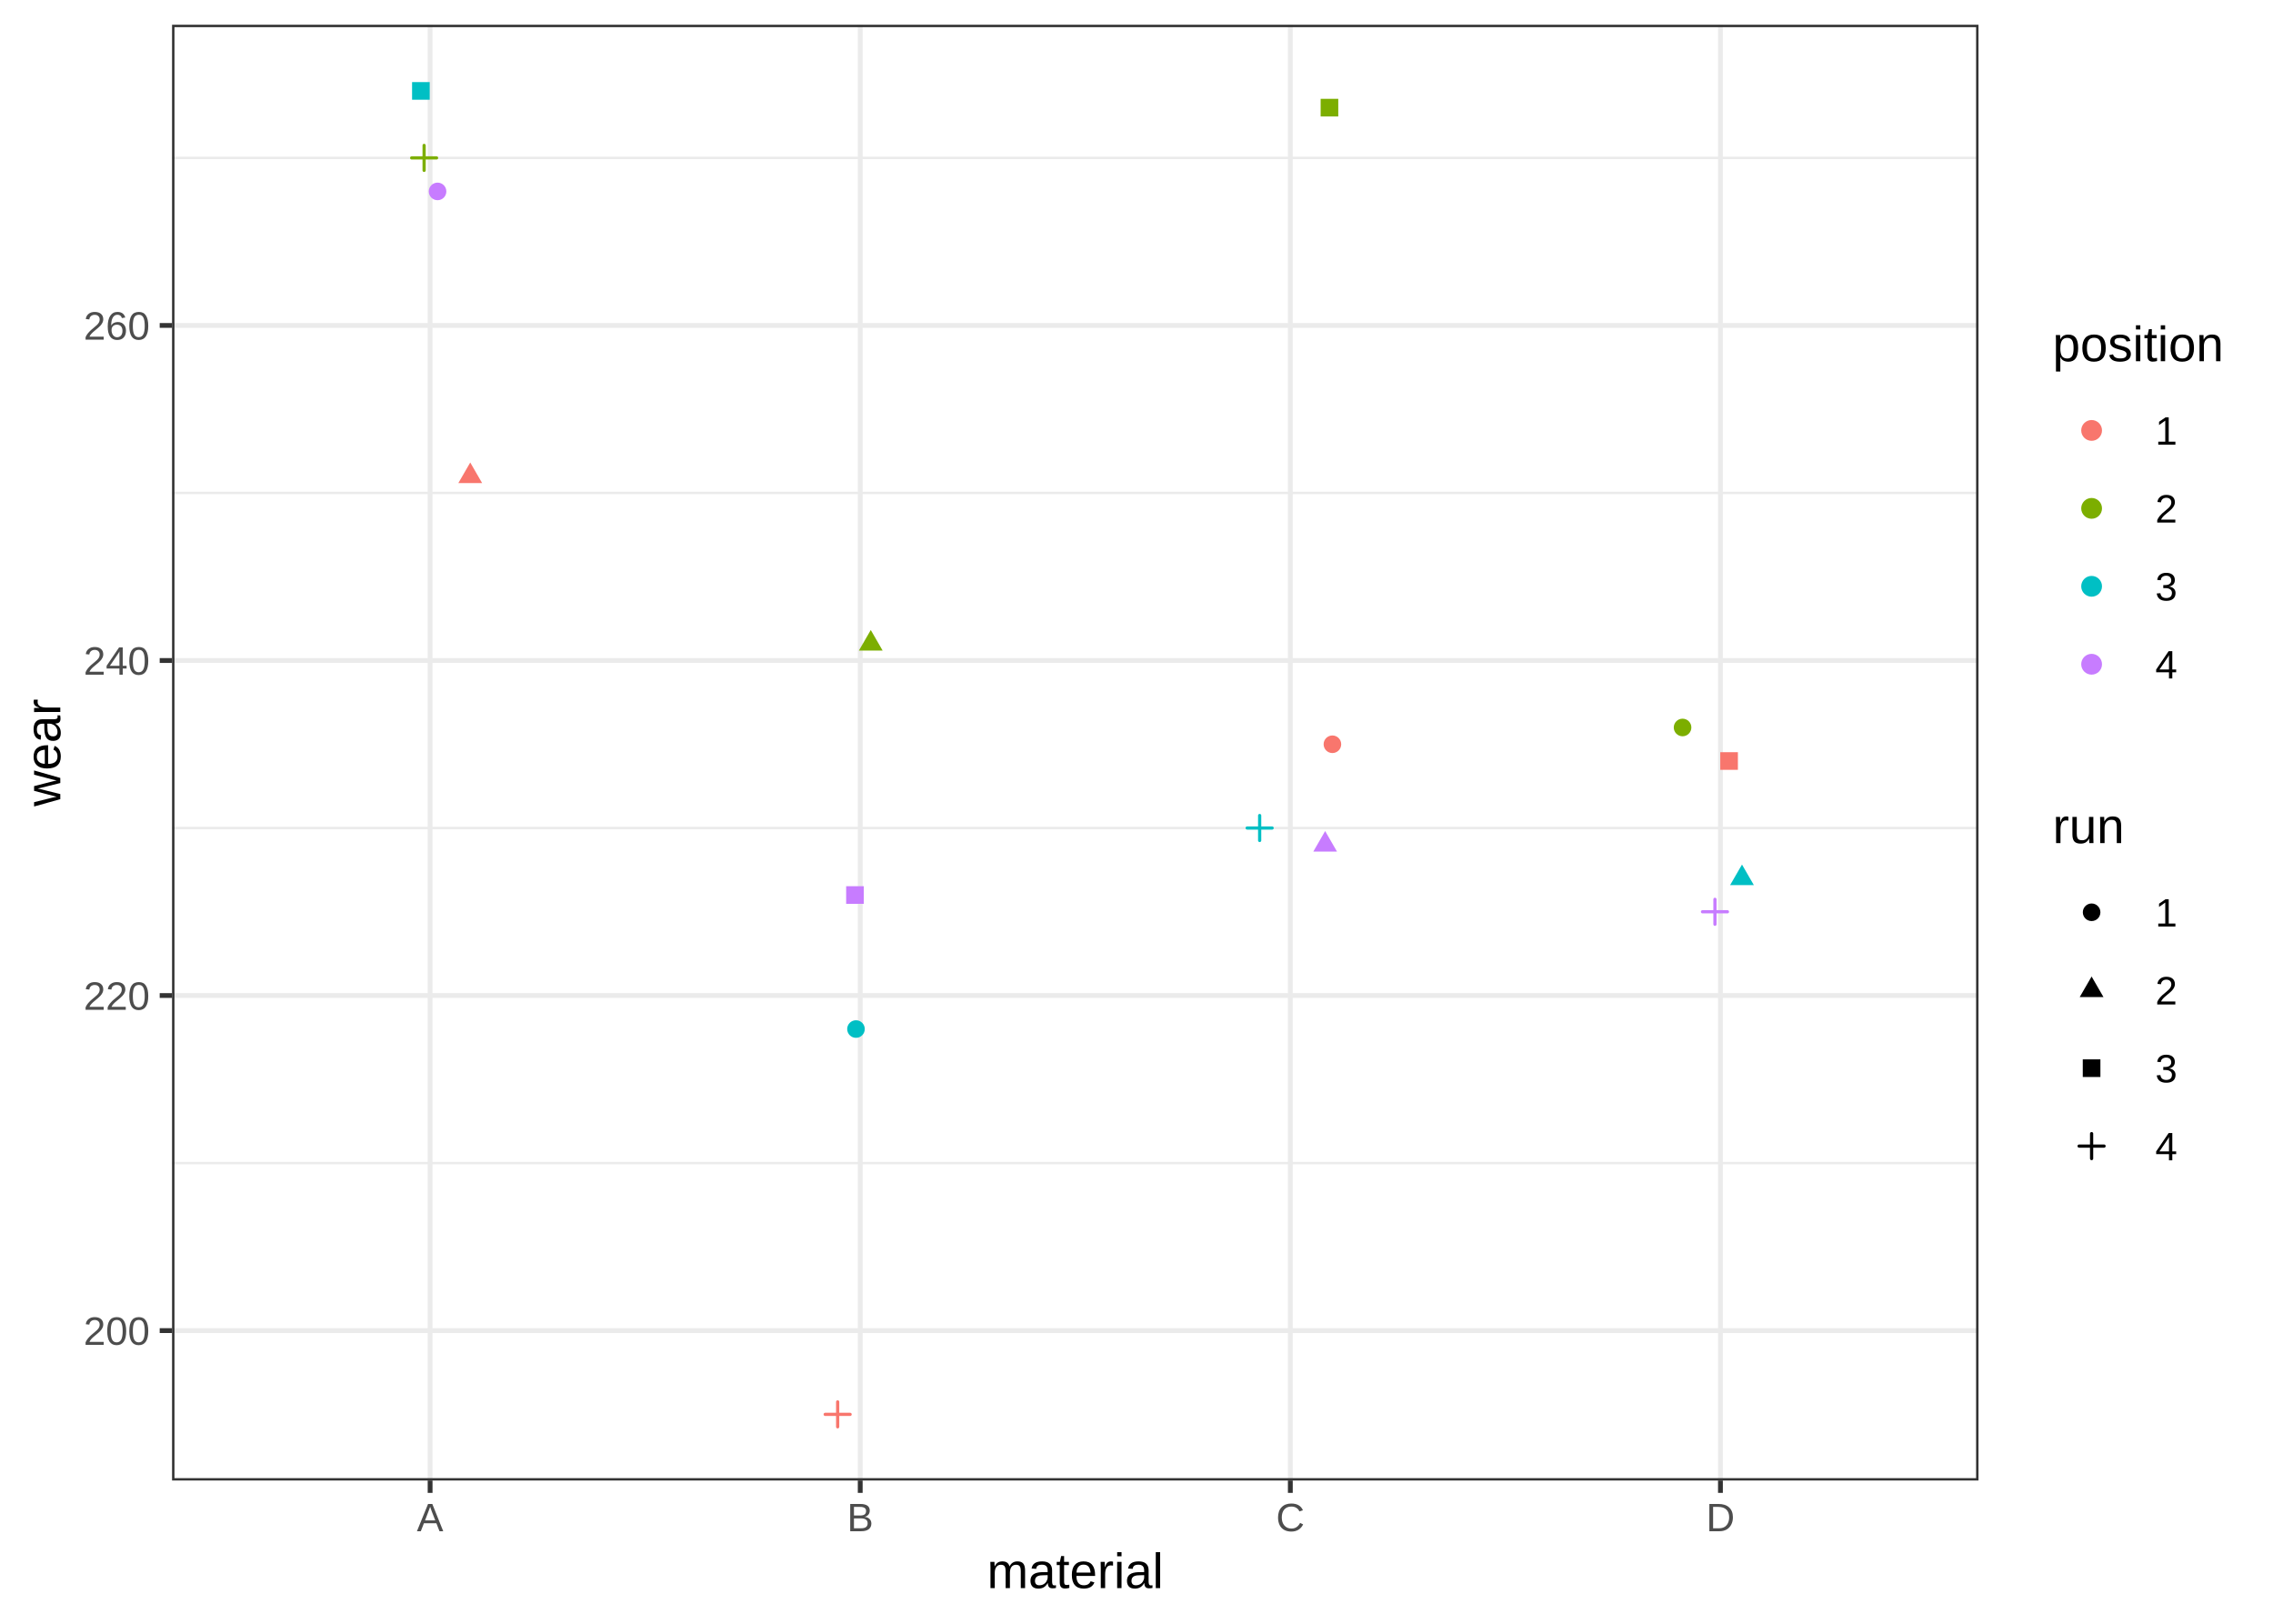
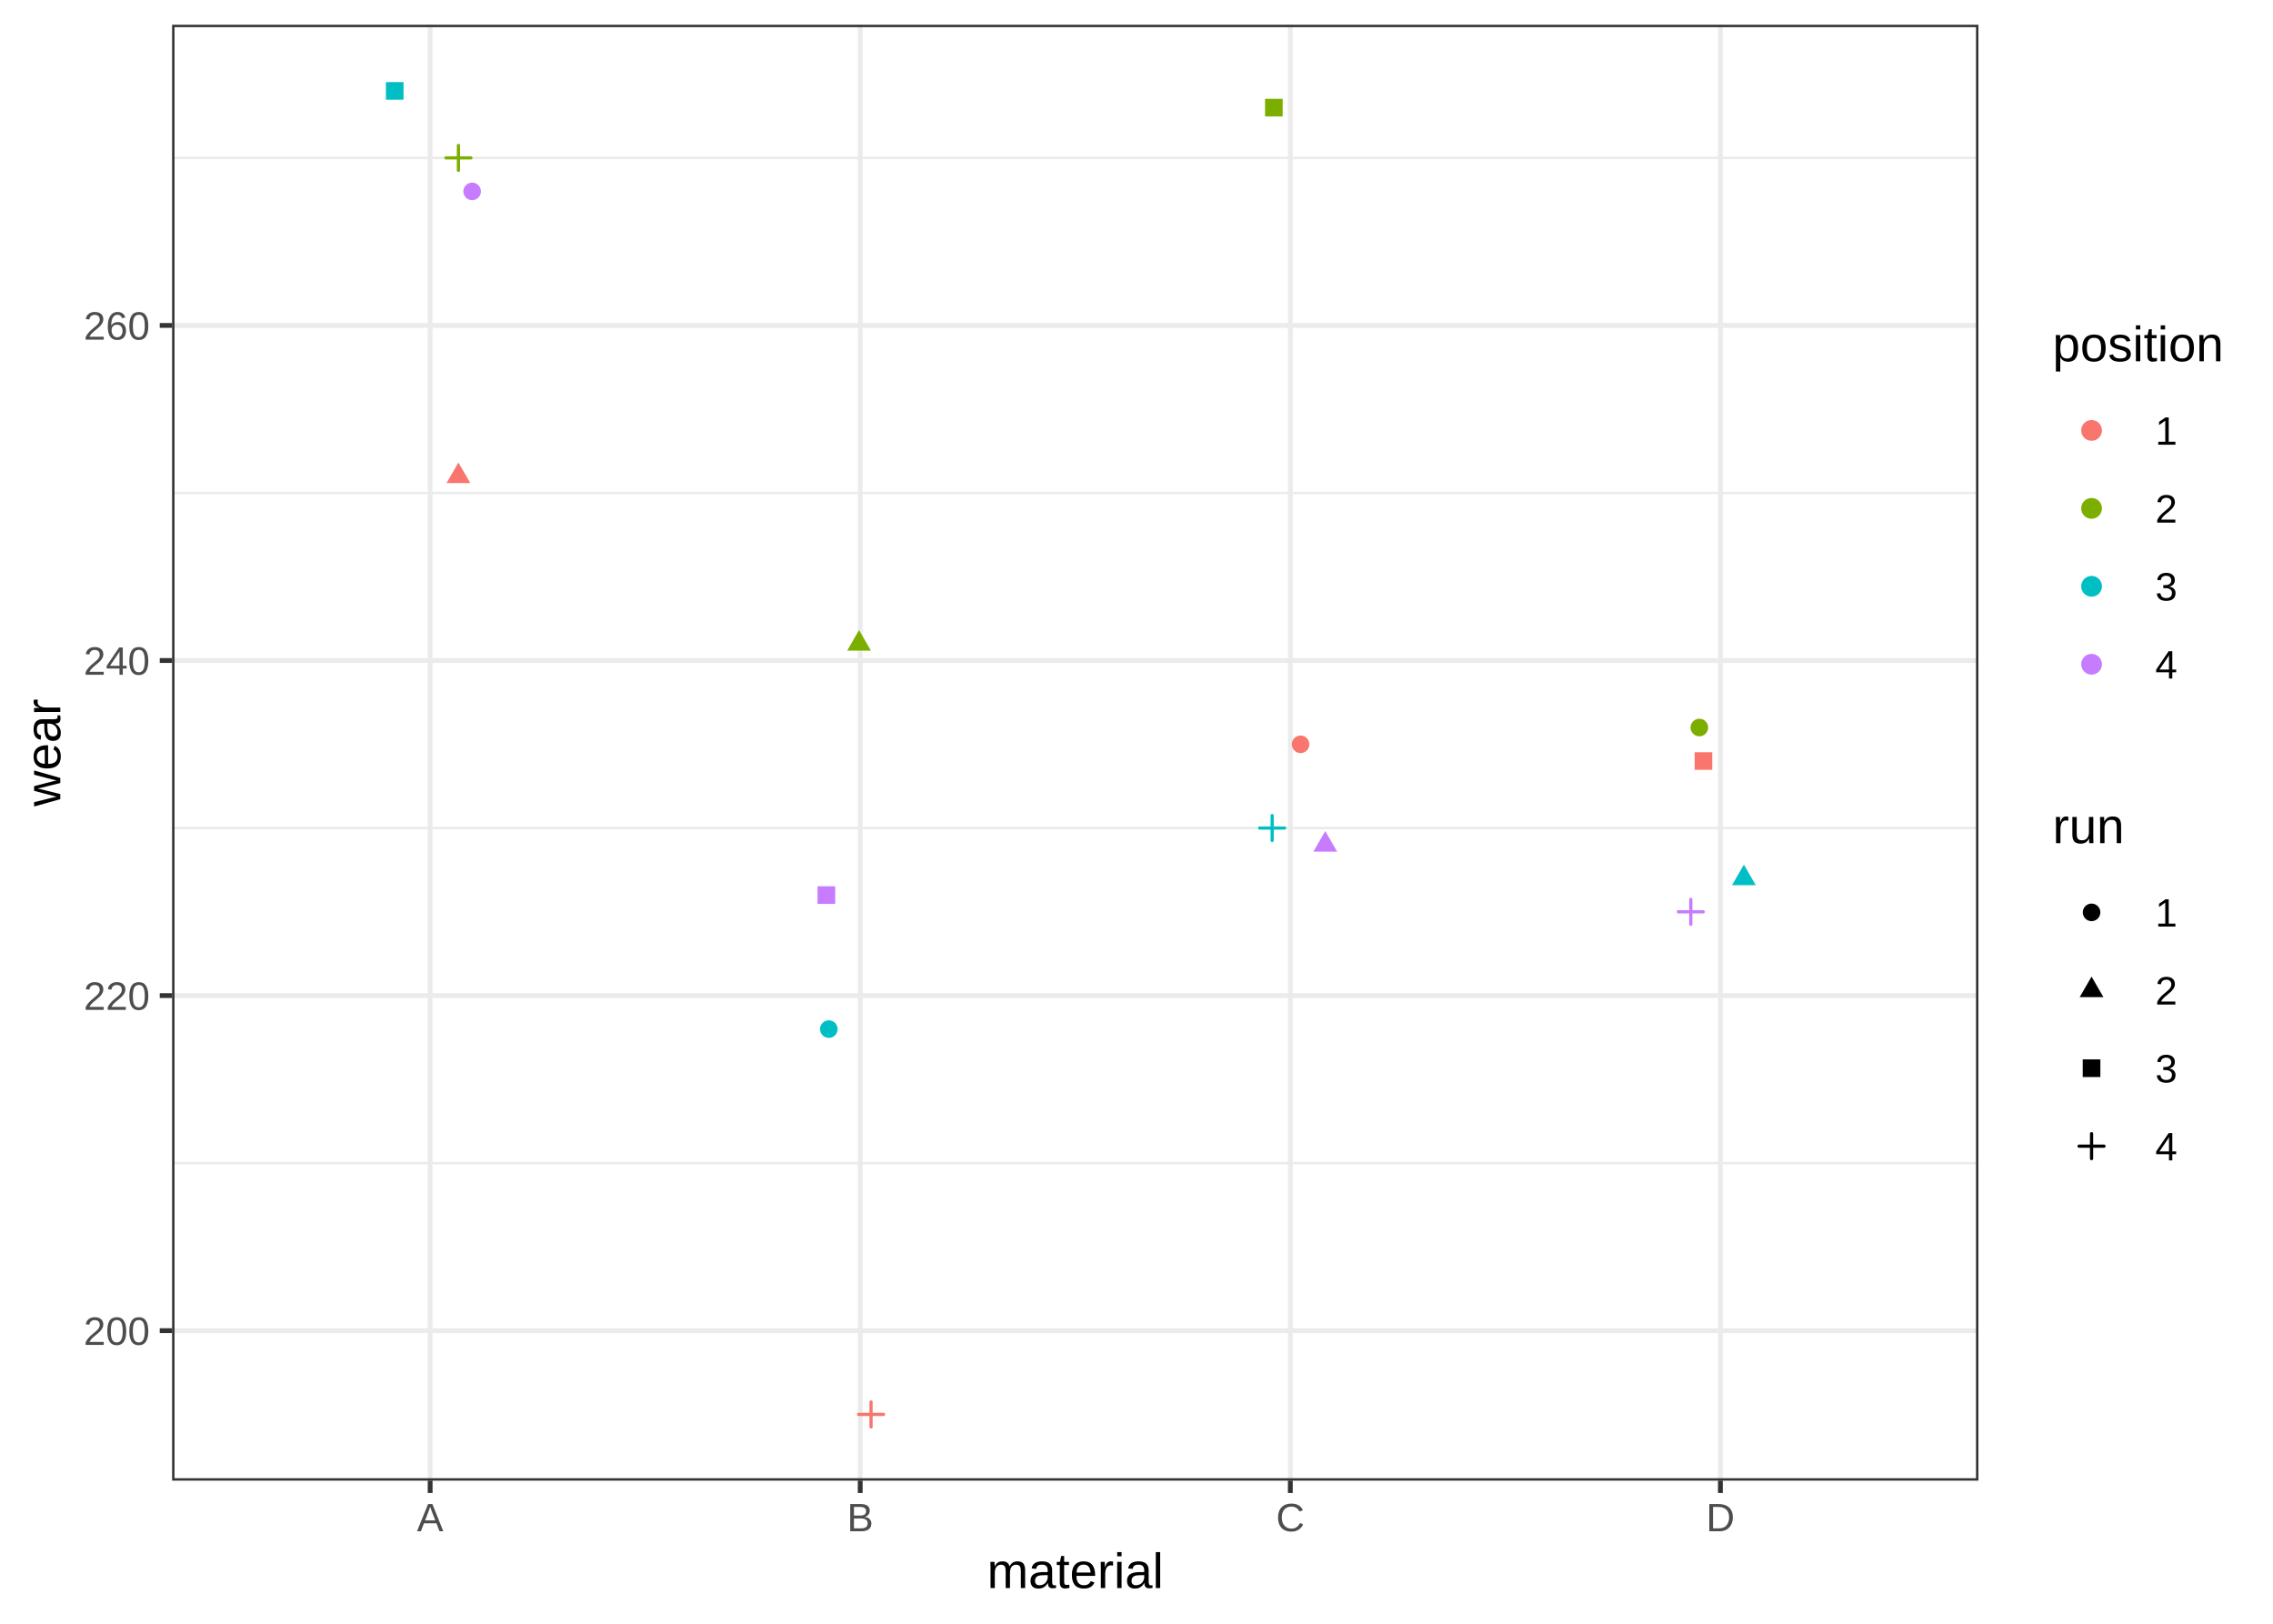
<svg xmlns="http://www.w3.org/2000/svg" class="svglite" width="504.00pt" height="360.00pt" viewBox="0 0 504.00 360.00">
  <defs>
    <style type="text/css">
    .svglite line, .svglite polyline, .svglite polygon, .svglite path, .svglite rect, .svglite circle {
      fill: none;
      stroke: #000000;
      stroke-linecap: round;
      stroke-linejoin: round;
      stroke-miterlimit: 10.00;
    }
    .svglite text {
      white-space: pre;
    }
  </style>
  </defs>
  <rect width="100%" height="100%" style="stroke: none; fill: #FFFFFF;" />
  <defs>
    <clipPath id="cpMC4wMHw1MDQuMDB8MC4wMHwzNjAuMDA=">
      <rect x="0.00" y="0.00" width="504.00" height="360.00" />
    </clipPath>
  </defs>
  <g clip-path="url(#cpMC4wMHw1MDQuMDB8MC4wMHwzNjAuMDA=)">
-     <rect x="0.00" y="0.00" width="504.00" height="360.00" style="stroke-width: 1.07; stroke: #FFFFFF; fill: #FFFFFF;" />
+     <rect x="0" y="0.00" width="504.00" height="360.00" style="stroke-width: 1.07; stroke: #FFFFFF; fill: #FFFFFF;" />
  </g>
  <defs>
-     <clipPath id="cpMzguMTV8NDM4LjcwfDUuNDh8MzI4LjI1">
-       <rect x="38.15" y="5.48" width="400.55" height="322.77" />
+     <clipPath id="cpMzguMTZ8NDM4LjY5fDUuNDh8MzI4LjI3">
+       <rect x="38.16" y="5.48" width="400.52" height="322.79" />
    </clipPath>
  </defs>
-   <g clip-path="url(#cpMzguMTV8NDM4LjcwfDUuNDh8MzI4LjI1)">
-     <rect x="38.15" y="5.48" width="400.55" height="322.77" style="stroke-width: 1.07; stroke: none; fill: #FFFFFF;" />
-     <polyline points="38.15,257.87 438.70,257.87 " style="stroke-width: 0.53; stroke: #EBEBEB; stroke-linecap: butt;" />
-     <polyline points="38.15,183.58 438.70,183.58 " style="stroke-width: 0.53; stroke: #EBEBEB; stroke-linecap: butt;" />
-     <polyline points="38.15,109.29 438.70,109.29 " style="stroke-width: 0.53; stroke: #EBEBEB; stroke-linecap: butt;" />
-     <polyline points="38.15,35.01 438.70,35.01 " style="stroke-width: 0.53; stroke: #EBEBEB; stroke-linecap: butt;" />
-     <polyline points="38.15,295.01 438.70,295.01 " style="stroke-width: 1.07; stroke: #EBEBEB; stroke-linecap: butt;" />
-     <polyline points="38.15,220.72 438.70,220.72 " style="stroke-width: 1.07; stroke: #EBEBEB; stroke-linecap: butt;" />
-     <polyline points="38.15,146.44 438.70,146.44 " style="stroke-width: 1.07; stroke: #EBEBEB; stroke-linecap: butt;" />
-     <polyline points="38.15,72.15 438.70,72.15 " style="stroke-width: 1.07; stroke: #EBEBEB; stroke-linecap: butt;" />
-     <polyline points="95.37,328.25 95.37,5.48 " style="stroke-width: 1.07; stroke: #EBEBEB; stroke-linecap: butt;" />
-     <polyline points="190.74,328.25 190.74,5.48 " style="stroke-width: 1.07; stroke: #EBEBEB; stroke-linecap: butt;" />
-     <polyline points="286.11,328.25 286.11,5.48 " style="stroke-width: 1.07; stroke: #EBEBEB; stroke-linecap: butt;" />
-     <polyline points="381.48,328.25 381.48,5.48 " style="stroke-width: 1.07; stroke: #EBEBEB; stroke-linecap: butt;" />
-     <circle cx="295.44" cy="165.01" r="1.95" style="stroke-width: 0.71; stroke: none; fill: #F8766D;" />
-     <circle cx="373.08" cy="161.29" r="1.95" style="stroke-width: 0.71; stroke: none; fill: #7CAE00;" />
-     <circle cx="189.80" cy="228.15" r="1.95" style="stroke-width: 0.71; stroke: none; fill: #00BFC4;" />
-     <circle cx="97.02" cy="42.44" r="1.95" style="stroke-width: 0.71; stroke: none; fill: #C77CFF;" />
-     <polygon points="104.27,102.54 106.90,107.10 101.63,107.10 " style="stroke-width: 0.71; stroke: none; fill: #F8766D;" />
-     <polygon points="193.08,139.68 195.71,144.24 190.44,144.24 " style="stroke-width: 0.71; stroke: none; fill: #7CAE00;" />
-     <polygon points="386.26,191.68 388.89,196.24 383.62,196.24 " style="stroke-width: 0.71; stroke: none; fill: #00BFC4;" />
-     <polygon points="293.83,184.25 296.46,188.81 291.20,188.81 " style="stroke-width: 0.71; stroke: none; fill: #C77CFF;" />
-     <polygon points="381.44,170.68 385.35,170.68 385.35,166.77 381.44,166.77 " style="stroke-width: 0.71; stroke: none; fill: #F8766D;" />
-     <polygon points="292.83,25.82 296.74,25.82 296.74,21.91 292.83,21.91 " style="stroke-width: 0.71; stroke: none; fill: #7CAE00;" />
-     <polygon points="91.37,22.11 95.28,22.11 95.28,18.20 91.37,18.20 " style="stroke-width: 0.71; stroke: none; fill: #00BFC4;" />
-     <polygon points="187.62,200.39 191.53,200.39 191.53,196.48 187.62,196.48 " style="stroke-width: 0.71; stroke: none; fill: #C77CFF;" />
-     <line x1="182.97" y1="313.58" x2="188.50" y2="313.58" style="stroke-width: 0.71; stroke: #F8766D;" />
-     <line x1="185.74" y1="316.34" x2="185.74" y2="310.81" style="stroke-width: 0.71; stroke: #F8766D;" />
-     <line x1="91.28" y1="35.01" x2="96.80" y2="35.01" style="stroke-width: 0.71; stroke: #7CAE00;" />
-     <line x1="94.04" y1="37.77" x2="94.04" y2="32.24" style="stroke-width: 0.71; stroke: #7CAE00;" />
-     <line x1="276.54" y1="183.58" x2="282.07" y2="183.58" style="stroke-width: 0.71; stroke: #00BFC4;" />
-     <line x1="279.31" y1="186.34" x2="279.31" y2="180.81" style="stroke-width: 0.71; stroke: #00BFC4;" />
-     <line x1="377.50" y1="202.15" x2="383.03" y2="202.15" style="stroke-width: 0.71; stroke: #C77CFF;" />
-     <line x1="380.26" y1="204.92" x2="380.26" y2="199.39" style="stroke-width: 0.71; stroke: #C77CFF;" />
-     <rect x="38.15" y="5.48" width="400.55" height="322.77" style="stroke-width: 1.07; stroke: #333333;" />
+   <g clip-path="url(#cpMzguMTZ8NDM4LjY5fDUuNDh8MzI4LjI3)">
+     <rect x="38.16" y="5.48" width="400.52" height="322.79" style="stroke-width: 1.07; stroke: none; fill: #FFFFFF;" />
+     <polyline points="38.16,257.88 438.69,257.88 " style="stroke-width: 0.53; stroke: #EBEBEB; stroke-linecap: butt;" />
+     <polyline points="38.16,183.59 438.69,183.59 " style="stroke-width: 0.53; stroke: #EBEBEB; stroke-linecap: butt;" />
+     <polyline points="38.16,109.30 438.69,109.30 " style="stroke-width: 0.53; stroke: #EBEBEB; stroke-linecap: butt;" />
+     <polyline points="38.16,35.01 438.69,35.01 " style="stroke-width: 0.53; stroke: #EBEBEB; stroke-linecap: butt;" />
+     <polyline points="38.16,295.02 438.69,295.02 " style="stroke-width: 1.07; stroke: #EBEBEB; stroke-linecap: butt;" />
+     <polyline points="38.16,220.73 438.69,220.73 " style="stroke-width: 1.07; stroke: #EBEBEB; stroke-linecap: butt;" />
+     <polyline points="38.16,146.44 438.69,146.44 " style="stroke-width: 1.07; stroke: #EBEBEB; stroke-linecap: butt;" />
+     <polyline points="38.16,72.15 438.69,72.15 " style="stroke-width: 1.07; stroke: #EBEBEB; stroke-linecap: butt;" />
+     <polyline points="95.38,328.27 95.38,5.48 " style="stroke-width: 1.07; stroke: #EBEBEB; stroke-linecap: butt;" />
+     <polyline points="190.74,328.27 190.74,5.48 " style="stroke-width: 1.07; stroke: #EBEBEB; stroke-linecap: butt;" />
+     <polyline points="286.11,328.27 286.11,5.48 " style="stroke-width: 1.07; stroke: #EBEBEB; stroke-linecap: butt;" />
+     <polyline points="381.47,328.27 381.47,5.48 " style="stroke-width: 1.07; stroke: #EBEBEB; stroke-linecap: butt;" />
+     <circle cx="288.38" cy="165.02" r="1.95" style="stroke-width: 0.71; stroke: none; fill: #F8766D;" />
+     <circle cx="376.80" cy="161.30" r="1.95" style="stroke-width: 0.71; stroke: none; fill: #7CAE00;" />
+     <circle cx="183.78" cy="228.16" r="1.95" style="stroke-width: 0.71; stroke: none; fill: #00BFC4;" />
+     <circle cx="104.69" cy="42.44" r="1.95" style="stroke-width: 0.71; stroke: none; fill: #C77CFF;" />
+     <polygon points="101.64,102.54 104.28,107.10 99.01,107.10 " style="stroke-width: 0.71; stroke: none; fill: #F8766D;" />
+     <polygon points="190.48,139.69 193.11,144.25 187.85,144.25 " style="stroke-width: 0.71; stroke: none; fill: #7CAE00;" />
+     <polygon points="386.68,191.69 389.31,196.25 384.05,196.25 " style="stroke-width: 0.71; stroke: none; fill: #00BFC4;" />
+     <polygon points="293.86,184.26 296.49,188.82 291.22,188.82 " style="stroke-width: 0.71; stroke: none; fill: #C77CFF;" />
+     <polygon points="375.76,170.68 379.67,170.68 379.67,166.78 375.76,166.78 " style="stroke-width: 0.71; stroke: none; fill: #F8766D;" />
+     <polygon points="280.50,25.82 284.41,25.82 284.41,21.91 280.50,21.91 " style="stroke-width: 0.71; stroke: none; fill: #7CAE00;" />
+     <polygon points="85.57,22.11 89.48,22.11 89.48,18.20 85.57,18.20 " style="stroke-width: 0.71; stroke: none; fill: #00BFC4;" />
+     <polygon points="181.28,200.40 185.19,200.40 185.19,196.49 181.28,196.49 " style="stroke-width: 0.71; stroke: none; fill: #C77CFF;" />
+     <line x1="190.38" y1="313.59" x2="195.91" y2="313.59" style="stroke-width: 0.71; stroke: #F8766D;" />
+     <line x1="193.14" y1="316.36" x2="193.14" y2="310.83" style="stroke-width: 0.71; stroke: #F8766D;" />
+     <line x1="98.89" y1="35.01" x2="104.42" y2="35.01" style="stroke-width: 0.71; stroke: #7CAE00;" />
+     <line x1="101.65" y1="37.77" x2="101.65" y2="32.24" style="stroke-width: 0.71; stroke: #7CAE00;" />
+     <line x1="279.31" y1="183.59" x2="284.84" y2="183.59" style="stroke-width: 0.71; stroke: #00BFC4;" />
+     <line x1="282.08" y1="186.35" x2="282.08" y2="180.82" style="stroke-width: 0.71; stroke: #00BFC4;" />
+     <line x1="372.15" y1="202.16" x2="377.68" y2="202.16" style="stroke-width: 0.71; stroke: #C77CFF;" />
+     <line x1="374.91" y1="204.92" x2="374.91" y2="199.40" style="stroke-width: 0.71; stroke: #C77CFF;" />
+     <rect x="38.16" y="5.48" width="400.52" height="322.79" style="stroke-width: 1.07; stroke: #333333;" />
  </g>
  <g clip-path="url(#cpMC4wMHw1MDQuMDB8MC4wMHwzNjAuMDA=)">
-     <text x="33.22" y="298.16" text-anchor="end" style="font-size: 8.80px;fill: #4D4D4D; font-family: &quot;Arial&quot;;" textLength="14.69px" lengthAdjust="spacingAndGlyphs">200</text>
-     <text x="33.22" y="223.88" text-anchor="end" style="font-size: 8.80px;fill: #4D4D4D; font-family: &quot;Arial&quot;;" textLength="14.69px" lengthAdjust="spacingAndGlyphs">220</text>
-     <text x="33.22" y="149.59" text-anchor="end" style="font-size: 8.80px;fill: #4D4D4D; font-family: &quot;Arial&quot;;" textLength="14.69px" lengthAdjust="spacingAndGlyphs">240</text>
-     <text x="33.22" y="75.30" text-anchor="end" style="font-size: 8.80px;fill: #4D4D4D; font-family: &quot;Arial&quot;;" textLength="14.69px" lengthAdjust="spacingAndGlyphs">260</text>
-     <polyline points="35.41,295.01 38.15,295.01 " style="stroke-width: 1.07; stroke: #333333; stroke-linecap: butt;" />
-     <polyline points="35.41,220.72 38.15,220.72 " style="stroke-width: 1.07; stroke: #333333; stroke-linecap: butt;" />
-     <polyline points="35.41,146.44 38.15,146.44 " style="stroke-width: 1.07; stroke: #333333; stroke-linecap: butt;" />
-     <polyline points="35.41,72.15 38.15,72.15 " style="stroke-width: 1.07; stroke: #333333; stroke-linecap: butt;" />
-     <polyline points="95.37,330.99 95.37,328.25 " style="stroke-width: 1.07; stroke: #333333; stroke-linecap: butt;" />
-     <polyline points="190.74,330.99 190.74,328.25 " style="stroke-width: 1.07; stroke: #333333; stroke-linecap: butt;" />
-     <polyline points="286.11,330.99 286.11,328.25 " style="stroke-width: 1.07; stroke: #333333; stroke-linecap: butt;" />
-     <polyline points="381.48,330.99 381.48,328.25 " style="stroke-width: 1.07; stroke: #333333; stroke-linecap: butt;" />
-     <text x="95.37" y="339.49" text-anchor="middle" style="font-size: 8.80px;fill: #4D4D4D; font-family: &quot;Arial&quot;;" textLength="5.87px" lengthAdjust="spacingAndGlyphs">A</text>
-     <text x="190.74" y="339.49" text-anchor="middle" style="font-size: 8.80px;fill: #4D4D4D; font-family: &quot;Arial&quot;;" textLength="5.87px" lengthAdjust="spacingAndGlyphs">B</text>
-     <text x="286.11" y="339.49" text-anchor="middle" style="font-size: 8.80px;fill: #4D4D4D; font-family: &quot;Arial&quot;;" textLength="6.35px" lengthAdjust="spacingAndGlyphs">C</text>
-     <text x="381.48" y="339.49" text-anchor="middle" style="font-size: 8.80px;fill: #4D4D4D; font-family: &quot;Arial&quot;;" textLength="6.35px" lengthAdjust="spacingAndGlyphs">D</text>
-     <text x="238.42" y="352.10" text-anchor="middle" style="font-size: 11.00px; font-family: &quot;Arial&quot;;" textLength="39.12px" lengthAdjust="spacingAndGlyphs">material</text>
+     <text x="33.23" y="298.18" text-anchor="end" style="font-size: 8.80px;fill: #4D4D4D; font-family: &quot;Arial&quot;;" textLength="14.69px" lengthAdjust="spacingAndGlyphs">200</text>
+     <text x="33.23" y="223.89" text-anchor="end" style="font-size: 8.80px;fill: #4D4D4D; font-family: &quot;Arial&quot;;" textLength="14.69px" lengthAdjust="spacingAndGlyphs">220</text>
+     <text x="33.23" y="149.60" text-anchor="end" style="font-size: 8.80px;fill: #4D4D4D; font-family: &quot;Arial&quot;;" textLength="14.69px" lengthAdjust="spacingAndGlyphs">240</text>
+     <text x="33.23" y="75.31" text-anchor="end" style="font-size: 8.80px;fill: #4D4D4D; font-family: &quot;Arial&quot;;" textLength="14.69px" lengthAdjust="spacingAndGlyphs">260</text>
+     <polyline points="35.42,295.02 38.16,295.02 " style="stroke-width: 1.07; stroke: #333333; stroke-linecap: butt;" />
+     <polyline points="35.42,220.73 38.16,220.73 " style="stroke-width: 1.07; stroke: #333333; stroke-linecap: butt;" />
+     <polyline points="35.42,146.44 38.16,146.44 " style="stroke-width: 1.07; stroke: #333333; stroke-linecap: butt;" />
+     <polyline points="35.42,72.15 38.16,72.15 " style="stroke-width: 1.07; stroke: #333333; stroke-linecap: butt;" />
+     <polyline points="95.38,331.01 95.38,328.27 " style="stroke-width: 1.07; stroke: #333333; stroke-linecap: butt;" />
+     <polyline points="190.74,331.01 190.74,328.27 " style="stroke-width: 1.07; stroke: #333333; stroke-linecap: butt;" />
+     <polyline points="286.11,331.01 286.11,328.27 " style="stroke-width: 1.07; stroke: #333333; stroke-linecap: butt;" />
+     <polyline points="381.47,331.01 381.47,328.27 " style="stroke-width: 1.07; stroke: #333333; stroke-linecap: butt;" />
+     <text x="95.38" y="339.50" text-anchor="middle" style="font-size: 8.80px;fill: #4D4D4D; font-family: &quot;Arial&quot;;" textLength="5.87px" lengthAdjust="spacingAndGlyphs">A</text>
+     <text x="190.74" y="339.50" text-anchor="middle" style="font-size: 8.80px;fill: #4D4D4D; font-family: &quot;Arial&quot;;" textLength="5.87px" lengthAdjust="spacingAndGlyphs">B</text>
+     <text x="286.11" y="339.50" text-anchor="middle" style="font-size: 8.80px;fill: #4D4D4D; font-family: &quot;Arial&quot;;" textLength="6.35px" lengthAdjust="spacingAndGlyphs">C</text>
+     <text x="381.47" y="339.50" text-anchor="middle" style="font-size: 8.80px;fill: #4D4D4D; font-family: &quot;Arial&quot;;" textLength="6.35px" lengthAdjust="spacingAndGlyphs">D</text>
+     <text x="238.43" y="352.09" text-anchor="middle" style="font-size: 11.00px; font-family: &quot;Arial&quot;;" textLength="39.12px" lengthAdjust="spacingAndGlyphs">material</text>
    <text transform="translate(13.37,166.87) rotate(-90)" text-anchor="middle" style="font-size: 11.00px; font-family: &quot;Arial&quot;;" textLength="23.85px" lengthAdjust="spacingAndGlyphs">wear</text>
-     <rect x="449.66" y="65.51" width="48.86" height="95.88" style="stroke-width: 1.07; stroke: none; fill: #FFFFFF;" />
-     <text x="455.14" y="80.09" style="font-size: 11.00px; font-family: &quot;Arial&quot;;" textLength="37.92px" lengthAdjust="spacingAndGlyphs">position</text>
-     <rect x="455.14" y="86.79" width="17.28" height="17.28" style="stroke-width: 1.07; stroke: none; fill: #FFFFFF;" />
-     <circle cx="463.78" cy="95.43" r="1.95" style="stroke-width: 0.71; stroke: #F8766D; fill: #F8766D;" />
-     <rect x="455.14" y="104.07" width="17.28" height="17.28" style="stroke-width: 1.07; stroke: none; fill: #FFFFFF;" />
-     <circle cx="463.78" cy="112.71" r="1.95" style="stroke-width: 0.71; stroke: #7CAE00; fill: #7CAE00;" />
-     <rect x="455.14" y="121.35" width="17.28" height="17.28" style="stroke-width: 1.07; stroke: none; fill: #FFFFFF;" />
-     <circle cx="463.78" cy="129.99" r="1.95" style="stroke-width: 0.71; stroke: #00BFC4; fill: #00BFC4;" />
-     <rect x="455.14" y="138.63" width="17.28" height="17.28" style="stroke-width: 1.07; stroke: none; fill: #FFFFFF;" />
-     <circle cx="463.78" cy="147.27" r="1.95" style="stroke-width: 0.71; stroke: #C77CFF; fill: #C77CFF;" />
-     <text x="477.89" y="98.58" style="font-size: 8.80px; font-family: &quot;Arial&quot;;" textLength="4.90px" lengthAdjust="spacingAndGlyphs">1</text>
-     <text x="477.89" y="115.86" style="font-size: 8.80px; font-family: &quot;Arial&quot;;" textLength="4.90px" lengthAdjust="spacingAndGlyphs">2</text>
-     <text x="477.89" y="133.14" style="font-size: 8.80px; font-family: &quot;Arial&quot;;" textLength="4.90px" lengthAdjust="spacingAndGlyphs">3</text>
-     <text x="477.89" y="150.42" style="font-size: 8.80px; font-family: &quot;Arial&quot;;" textLength="4.90px" lengthAdjust="spacingAndGlyphs">4</text>
-     <rect x="449.66" y="172.34" width="38.72" height="95.88" style="stroke-width: 1.07; stroke: none; fill: #FFFFFF;" />
-     <text x="455.14" y="186.93" style="font-size: 11.00px; font-family: &quot;Arial&quot;;" textLength="15.90px" lengthAdjust="spacingAndGlyphs">run</text>
-     <rect x="455.14" y="193.62" width="17.28" height="17.28" style="stroke-width: 1.07; stroke: none; fill: #FFFFFF;" />
-     <circle cx="463.78" cy="202.26" r="1.95" style="stroke-width: 0.71; stroke: none; fill: #000000;" />
-     <rect x="455.14" y="210.90" width="17.28" height="17.28" style="stroke-width: 1.07; stroke: none; fill: #FFFFFF;" />
-     <polygon points="463.78,216.50 466.41,221.06 461.14,221.06 " style="stroke-width: 0.71; stroke: none; fill: #000000;" />
-     <rect x="455.14" y="228.18" width="17.28" height="17.28" style="stroke-width: 1.07; stroke: none; fill: #FFFFFF;" />
-     <polygon points="461.82,238.78 465.73,238.78 465.73,234.87 461.82,234.87 " style="stroke-width: 0.71; stroke: none; fill: #000000;" />
-     <rect x="455.14" y="245.46" width="17.28" height="17.28" style="stroke-width: 1.07; stroke: none; fill: #FFFFFF;" />
-     <line x1="461.01" y1="254.10" x2="466.54" y2="254.10" style="stroke-width: 0.71;" />
-     <line x1="463.78" y1="256.87" x2="463.78" y2="251.34" style="stroke-width: 0.71;" />
-     <text x="477.89" y="205.42" style="font-size: 8.80px; font-family: &quot;Arial&quot;;" textLength="4.90px" lengthAdjust="spacingAndGlyphs">1</text>
-     <text x="477.89" y="222.70" style="font-size: 8.80px; font-family: &quot;Arial&quot;;" textLength="4.90px" lengthAdjust="spacingAndGlyphs">2</text>
-     <text x="477.89" y="239.98" style="font-size: 8.80px; font-family: &quot;Arial&quot;;" textLength="4.90px" lengthAdjust="spacingAndGlyphs">3</text>
-     <text x="477.89" y="257.26" style="font-size: 8.80px; font-family: &quot;Arial&quot;;" textLength="4.90px" lengthAdjust="spacingAndGlyphs">4</text>
+     <rect x="449.65" y="65.51" width="48.87" height="95.88" style="stroke-width: 1.07; stroke: none; fill: #FFFFFF;" />
+     <text x="455.13" y="80.10" style="font-size: 11.00px; font-family: &quot;Arial&quot;;" textLength="37.92px" lengthAdjust="spacingAndGlyphs">position</text>
+     <rect x="455.13" y="86.79" width="17.28" height="17.28" style="stroke-width: 1.07; stroke: none; fill: #FFFFFF;" />
+     <circle cx="463.77" cy="95.43" r="1.95" style="stroke-width: 0.71; stroke: #F8766D; fill: #F8766D;" />
+     <rect x="455.13" y="104.07" width="17.28" height="17.28" style="stroke-width: 1.07; stroke: none; fill: #FFFFFF;" />
+     <circle cx="463.77" cy="112.71" r="1.95" style="stroke-width: 0.71; stroke: #7CAE00; fill: #7CAE00;" />
+     <rect x="455.13" y="121.35" width="17.28" height="17.28" style="stroke-width: 1.07; stroke: none; fill: #FFFFFF;" />
+     <circle cx="463.77" cy="129.99" r="1.95" style="stroke-width: 0.71; stroke: #00BFC4; fill: #00BFC4;" />
+     <rect x="455.13" y="138.63" width="17.28" height="17.28" style="stroke-width: 1.07; stroke: none; fill: #FFFFFF;" />
+     <circle cx="463.77" cy="147.27" r="1.95" style="stroke-width: 0.71; stroke: #C77CFF; fill: #C77CFF;" />
+     <text x="477.89" y="98.59" style="font-size: 8.80px; font-family: &quot;Arial&quot;;" textLength="4.90px" lengthAdjust="spacingAndGlyphs">1</text>
+     <text x="477.89" y="115.87" style="font-size: 8.80px; font-family: &quot;Arial&quot;;" textLength="4.90px" lengthAdjust="spacingAndGlyphs">2</text>
+     <text x="477.89" y="133.15" style="font-size: 8.80px; font-family: &quot;Arial&quot;;" textLength="4.90px" lengthAdjust="spacingAndGlyphs">3</text>
+     <text x="477.89" y="150.43" style="font-size: 8.80px; font-family: &quot;Arial&quot;;" textLength="4.90px" lengthAdjust="spacingAndGlyphs">4</text>
+     <rect x="449.65" y="172.35" width="38.61" height="95.88" style="stroke-width: 1.07; stroke: none; fill: #FFFFFF;" />
+     <text x="455.13" y="186.94" style="font-size: 11.00px; font-family: &quot;Arial&quot;;" textLength="15.90px" lengthAdjust="spacingAndGlyphs">run</text>
+     <rect x="455.13" y="193.64" width="17.28" height="17.28" style="stroke-width: 1.07; stroke: none; fill: #FFFFFF;" />
+     <circle cx="463.77" cy="202.28" r="1.95" style="stroke-width: 0.71; stroke: none; fill: #000000;" />
+     <rect x="455.13" y="210.92" width="17.28" height="17.28" style="stroke-width: 1.07; stroke: none; fill: #FFFFFF;" />
+     <polygon points="463.77,216.52 466.40,221.08 461.13,221.08 " style="stroke-width: 0.71; stroke: none; fill: #000000;" />
+     <rect x="455.13" y="228.20" width="17.28" height="17.28" style="stroke-width: 1.07; stroke: none; fill: #FFFFFF;" />
+     <polygon points="461.81,238.79 465.72,238.79 465.72,234.88 461.81,234.88 " style="stroke-width: 0.71; stroke: none; fill: #000000;" />
+     <rect x="455.13" y="245.48" width="17.28" height="17.28" style="stroke-width: 1.07; stroke: none; fill: #FFFFFF;" />
+     <line x1="461.00" y1="254.12" x2="466.53" y2="254.12" style="stroke-width: 0.71;" />
+     <line x1="463.77" y1="256.88" x2="463.77" y2="251.35" style="stroke-width: 0.71;" />
+     <text x="477.89" y="205.43" style="font-size: 8.80px; font-family: &quot;Arial&quot;;" textLength="4.90px" lengthAdjust="spacingAndGlyphs">1</text>
+     <text x="477.89" y="222.71" style="font-size: 8.80px; font-family: &quot;Arial&quot;;" textLength="4.90px" lengthAdjust="spacingAndGlyphs">2</text>
+     <text x="477.89" y="239.99" style="font-size: 8.80px; font-family: &quot;Arial&quot;;" textLength="4.90px" lengthAdjust="spacingAndGlyphs">3</text>
+     <text x="477.89" y="257.27" style="font-size: 8.80px; font-family: &quot;Arial&quot;;" textLength="4.90px" lengthAdjust="spacingAndGlyphs">4</text>
  </g>
</svg>
